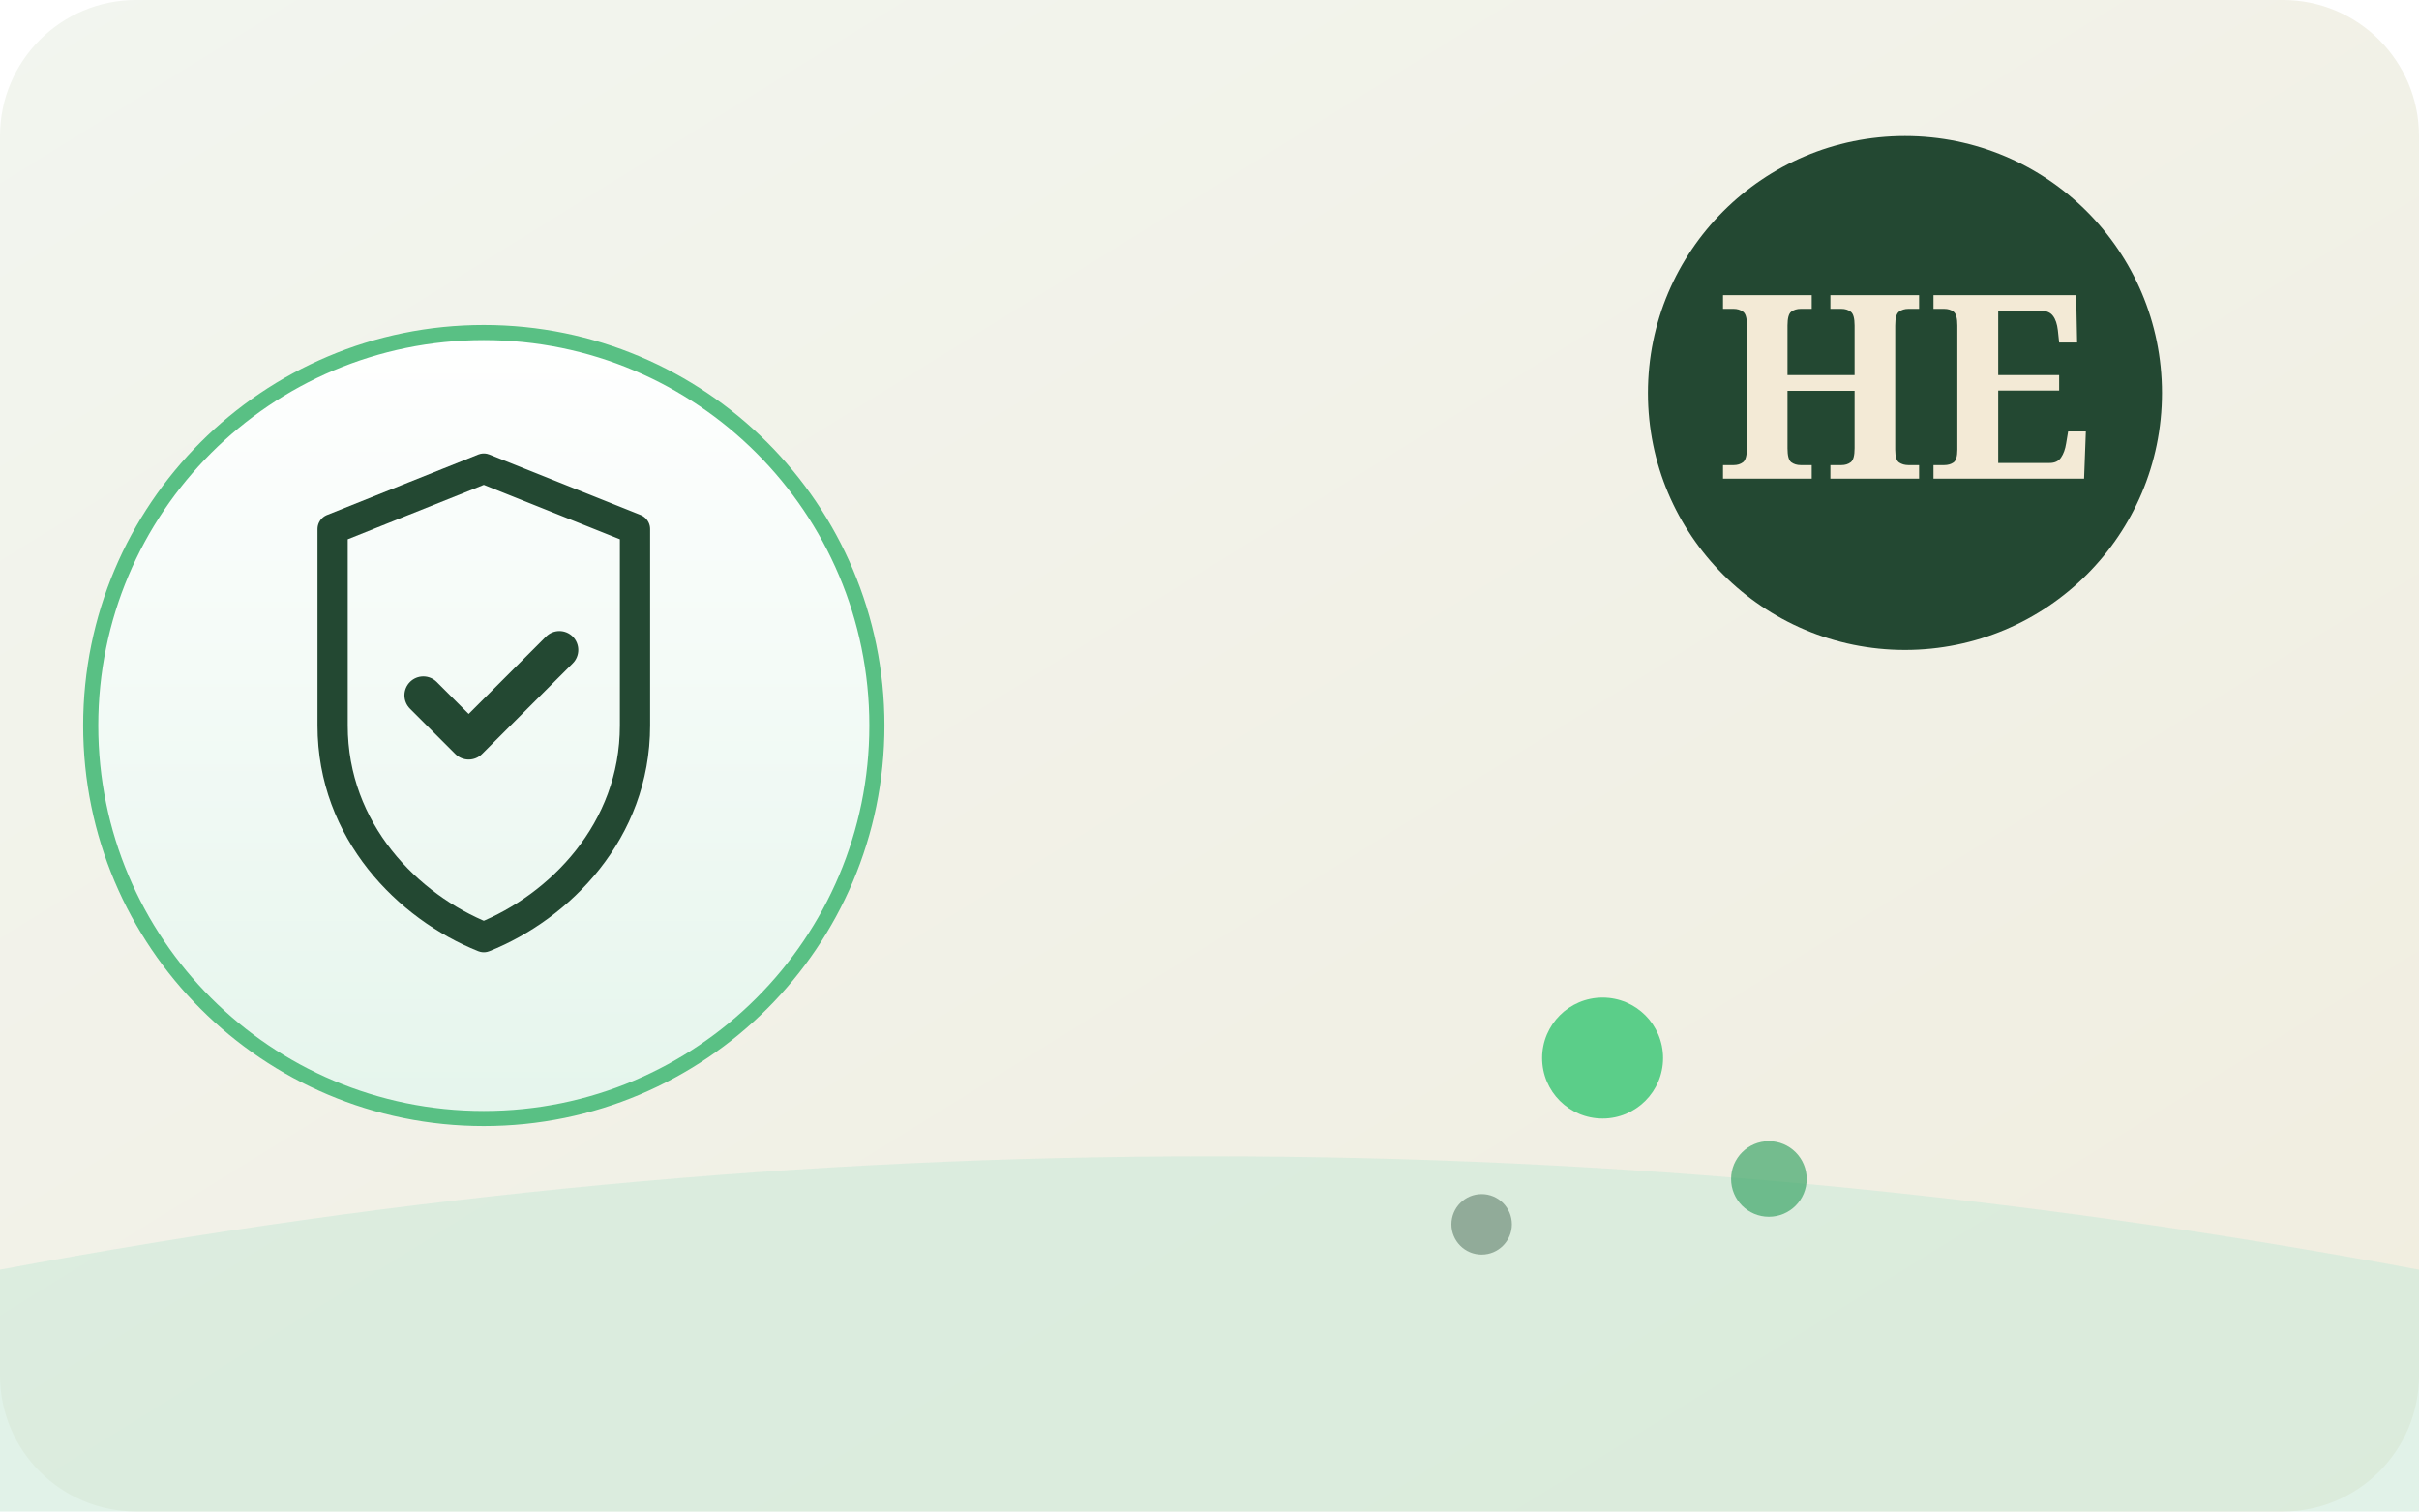
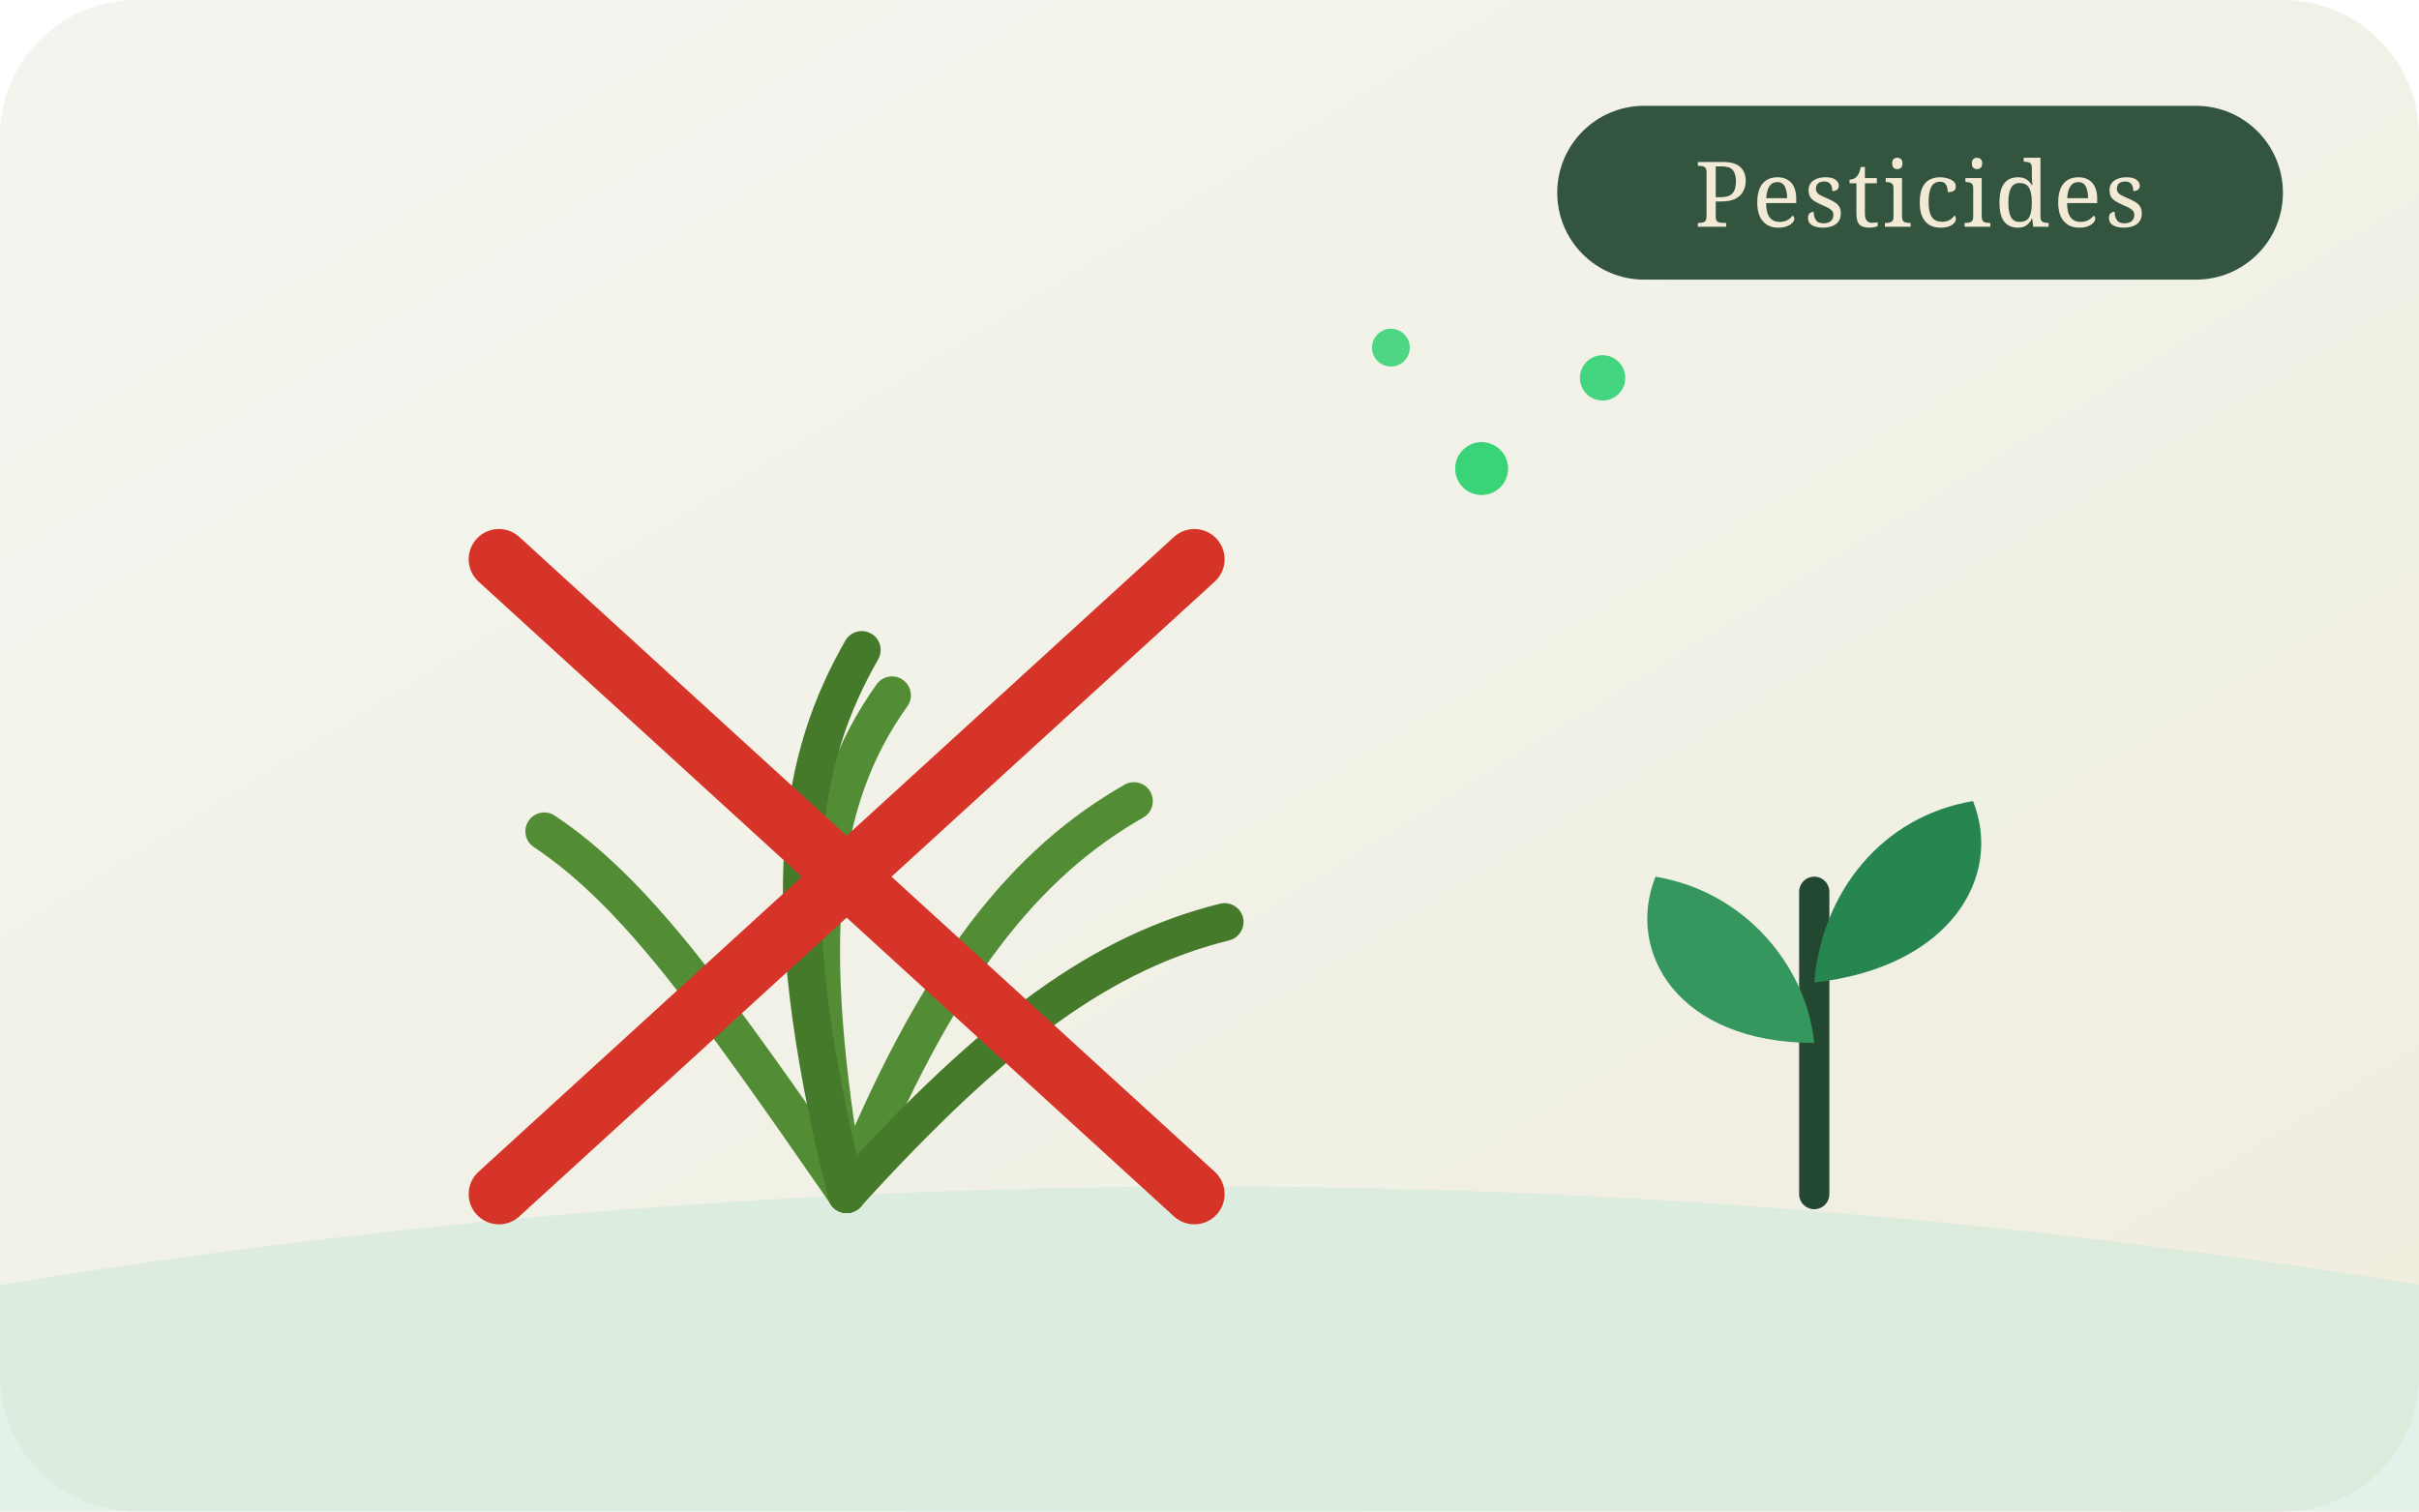
- <svg xmlns="http://www.w3.org/2000/svg" viewBox="0 0 320 200" role="img" aria-label="Herbicides (Weed Killers)">
+ <svg xmlns="http://www.w3.org/2000/svg" viewBox="0 0 320 200" role="img" aria-label="Herbicides (Weed Killers) demo illustration">
  <defs>
    <linearGradient id="bg" x1="0" y1="0" x2="1" y2="1">
      <stop offset="0" stop-color="hsl(90,25%,95%)" />
      <stop offset="1" stop-color="hsl(45,40%,91%)" />
    </linearGradient>
-     <linearGradient id="chip" x1="0" y1="0" x2="0" y2="1">
-       <stop offset="0" stop-color="#ffffff" />
-       <stop offset="1" stop-color="hsl(145,45%,93%)" />
-     </linearGradient>
  </defs>
  <rect width="320" height="200" rx="18" fill="url(#bg)" />
-   <path d="M0 168 Q160 138 320 168 V200 H0 Z" fill="hsl(145,40%,86%)" opacity=".6" />
-   <circle cx="64" cy="96" r="52" fill="url(#chip)" stroke="hsl(145,45%,55%)" stroke-width="2" />
-   <g stroke="#234832" stroke-width="4" fill="none" stroke-linecap="round" stroke-linejoin="round">
-     <path d="M64 62 L84 70 V96 C84 110 74 120 64 124 C54 120 44 110 44 96 V70 Z" />
-     <path d="M56 92 l6 6 12-12" stroke-width="5" />
+   <path d="M0 170 Q160 144 320 170 V200 H0 Z" fill="hsl(145,38%,86%)" opacity=".6" />
+   <g>
+     <g transform="translate(112 158)">
+       <path d="M0 0 C -6 -34 -4 -52 6 -66" stroke="hsl(100,45%,38%)" stroke-width="5" fill="none" stroke-linecap="round" />
+       <path d="M0 0 C -18 -26 -28 -40 -40 -48" stroke="hsl(100,45%,38%)" stroke-width="5" fill="none" stroke-linecap="round" />
+       <path d="M0 0 C 12 -30 24 -44 38 -52" stroke="hsl(100,45%,38%)" stroke-width="5" fill="none" stroke-linecap="round" />
+       <path d="M0 0 C -10 -40 -6 -58 2 -72" stroke="hsl(100,50%,32%)" stroke-width="5" fill="none" stroke-linecap="round" />
+       <path d="M0 0 C 20 -22 34 -32 50 -36" stroke="hsl(100,50%,32%)" stroke-width="5" fill="none" stroke-linecap="round" />
+     </g>
+     <path d="M66 74 L158 158 M158 74 L66 158" stroke="hsl(4,68%,50%)" stroke-width="8" stroke-linecap="round" />
+     <g transform="translate(240 158)">
+       <path d="M0 0 V-40" stroke="#234832" stroke-width="4" stroke-linecap="round" />
+       <path d="M0 -20 C -18 -20 -25 -32 -21 -42 C -9 -40 -1 -30 0 -20 Z" fill="hsl(145,48%,40%)" />
+       <path d="M0 -28 C 18 -30 25 -42 21 -52 C 9 -50 1 -40 0 -28 Z" fill="hsl(145,55%,34%)" />
+     </g>
+     <circle cx="196" cy="62" r="3.5" fill="hsl(145,70%,48%)" opacity=".9" />
+     <circle cx="212" cy="50" r="3" fill="hsl(145,70%,48%)" opacity=".85" />
+     <circle cx="184" cy="46" r="2.5" fill="hsl(145,70%,48%)" opacity=".8" />
  </g>
-   <circle cx="252" cy="52" r="34" fill="#234832" />
-   <text x="252" y="63.333" text-anchor="middle" font-family="Georgia,serif" font-size="34" font-weight="bold" fill="#f3ead6">HE</text>
-   <circle cx="212" cy="140" r="8" fill="hsl(145,55%,52%)" opacity=".85" />
-   <circle cx="234" cy="156" r="5" fill="hsl(145,45%,45%)" opacity=".7" />
-   <circle cx="196" cy="162" r="4" fill="#234832" opacity=".4" />
+   <rect x="206" y="14" width="96" height="23" rx="11.5" fill="#234832" opacity=".92" />
+   <text x="254" y="30" text-anchor="middle" font-family="Georgia,serif" font-size="12" fill="#f3ead6" letter-spacing=".4">Pesticides</text>
</svg>
